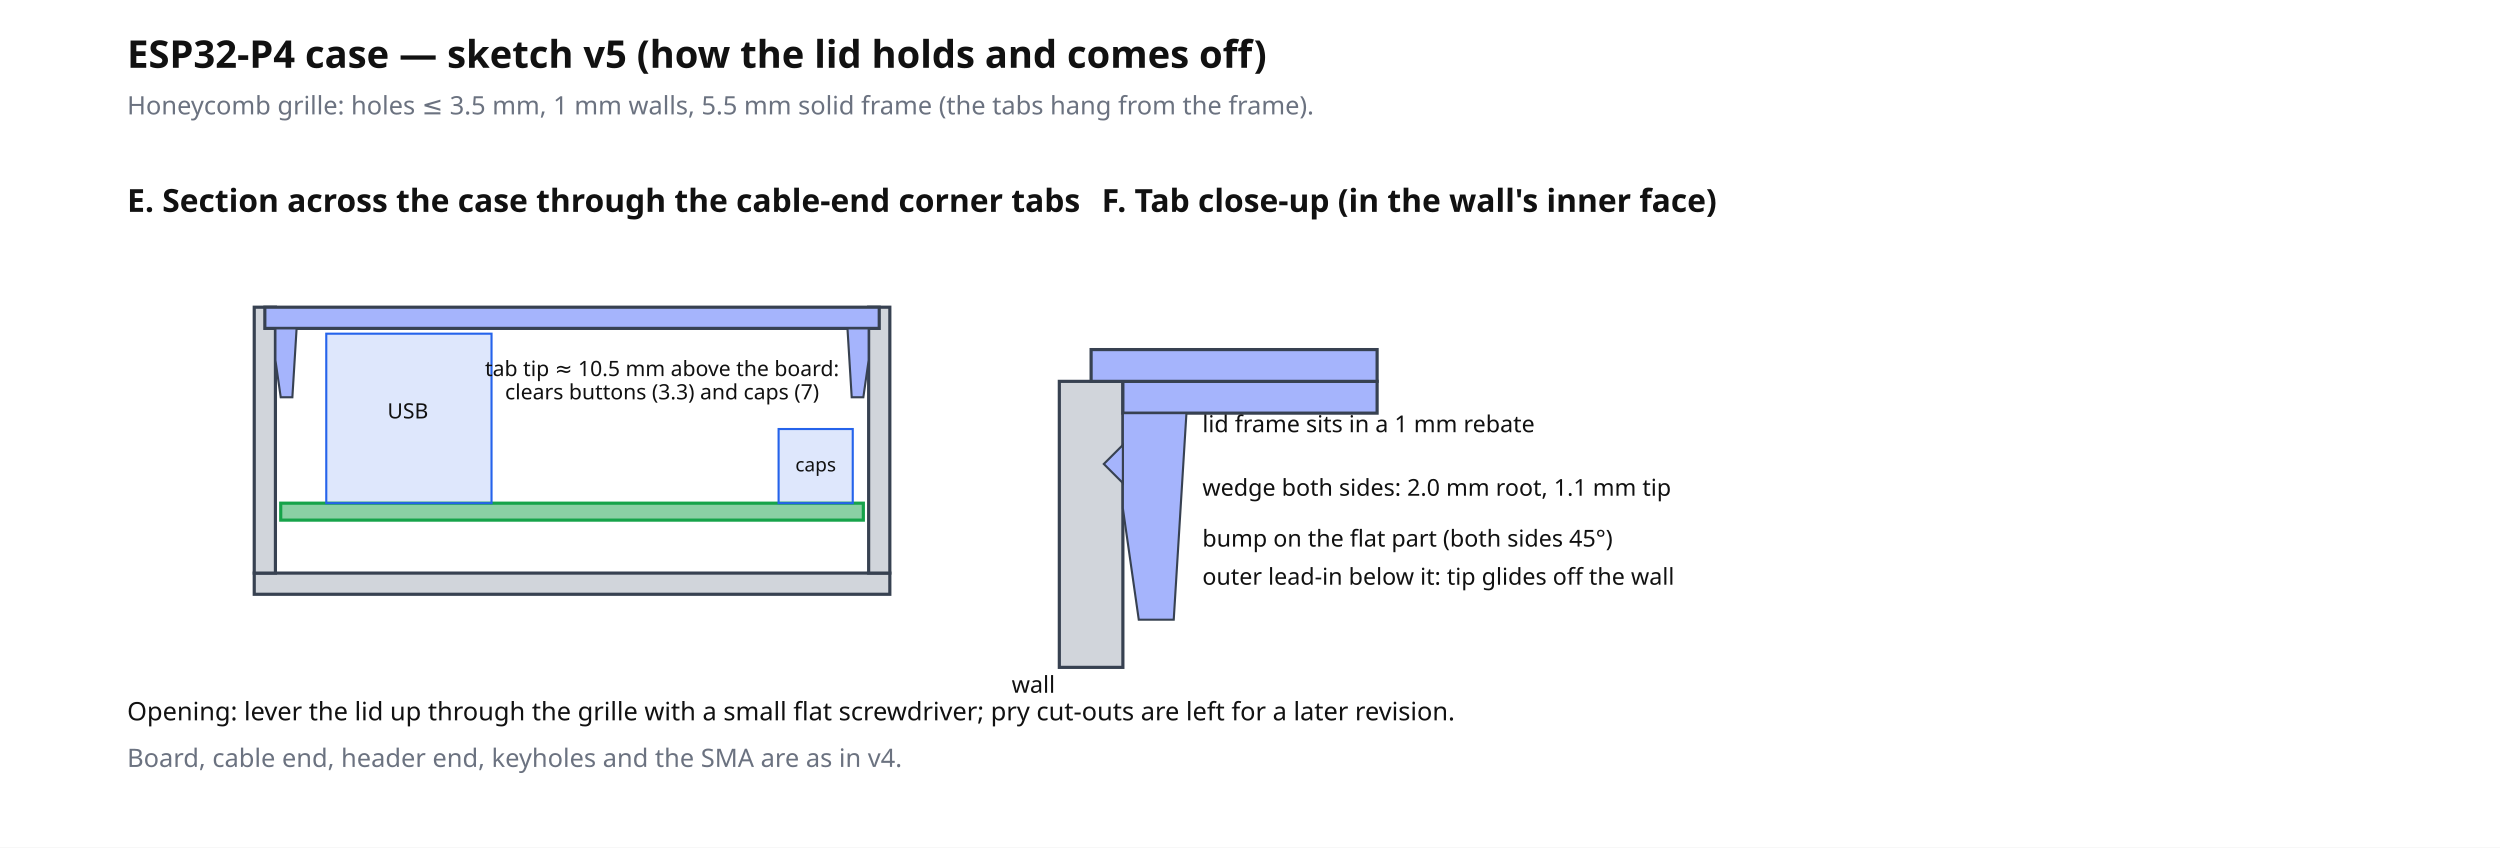
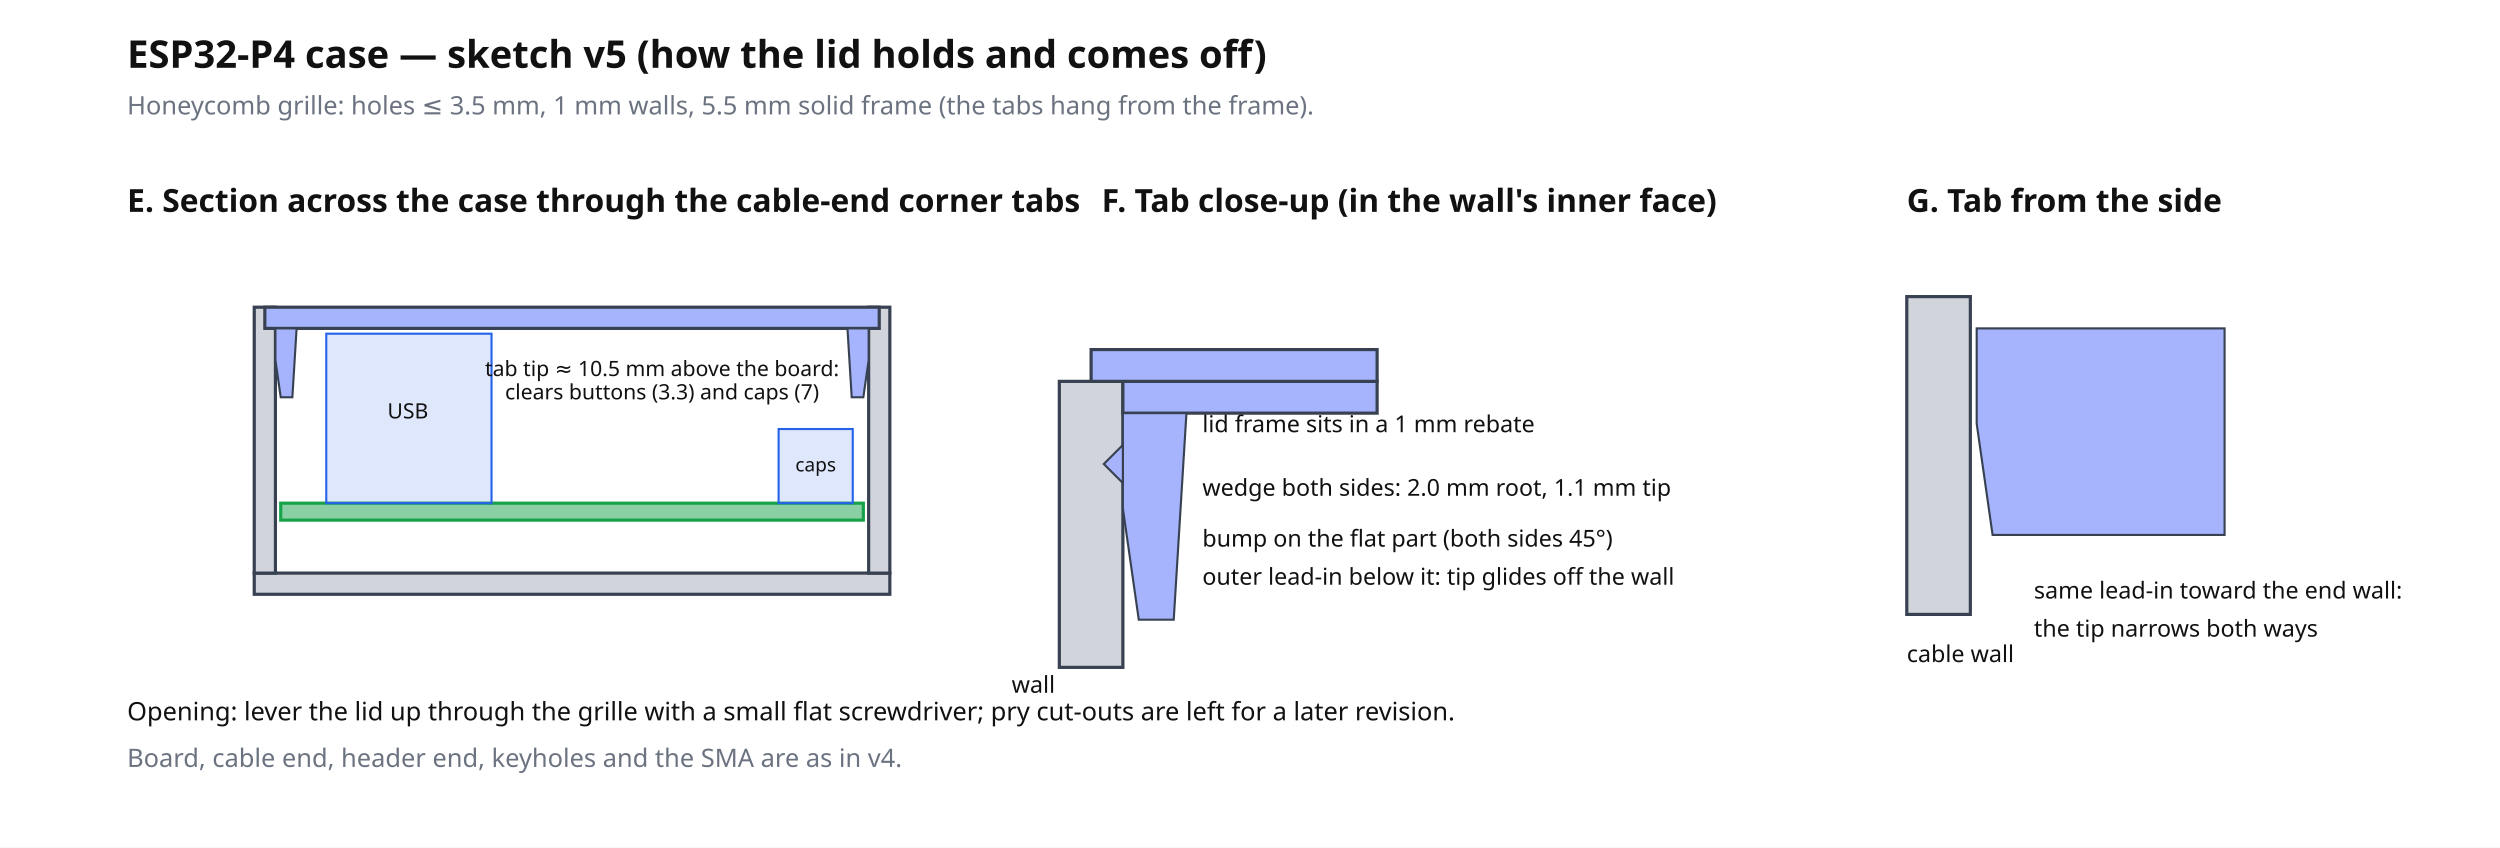
<svg xmlns="http://www.w3.org/2000/svg" width="1180" height="400" viewBox="0 0 1180 400">
  <defs>
    <marker id="a" viewBox="0 0 10 10" refX="5" refY="5" markerWidth="6" markerHeight="6" orient="auto-start-reverse">
      <path d="M0,2 L5,5 L0,8" fill="none" stroke="#db2777" />
    </marker>
  </defs>
  <rect width="100%" height="100%" fill="white" />
  <text x="60.0" y="32.0" font-family="sans-serif" font-size="18" fill="#111" text-anchor="start" font-weight="bold">ESP32-P4 case — sketch v5 (how the lid holds and comes off)</text>
  <text x="60.0" y="54.0" font-family="sans-serif" font-size="12" fill="#6b7280" text-anchor="start" font-weight="normal">Honeycomb grille: holes ≤ 3.5 mm, 1 mm walls, 5.5 mm solid frame (the tabs hang from the frame).</text>
  <text x="60.0" y="100.0" font-family="sans-serif" font-size="15" fill="#111" text-anchor="start" font-weight="bold">E. Section across the case through the cable-end corner tabs</text>
  <rect x="120.0" y="270.5" width="300.0" height="10.0" rx="0" fill="#d1d5db" fill-opacity="1" stroke="#374151" stroke-width="1.5" />
  <rect x="120.0" y="145.0" width="10.0" height="125.5" rx="0" fill="#d1d5db" fill-opacity="1" stroke="#374151" stroke-width="1.5" />
  <rect x="410.0" y="145.0" width="10.0" height="125.5" rx="0" fill="#d1d5db" fill-opacity="1" stroke="#374151" stroke-width="1.5" />
  <rect x="125.0" y="145.0" width="290.0" height="10.0" rx="0" fill="#a5b4fc" fill-opacity="1" stroke="#374151" stroke-width="1.5" />
  <polygon points="130.0,155.0 140.0,155.0 138.0,187.5 132.5,187.5 130.0,170.0" fill="#a5b4fc" stroke="#374151" stroke-width="1" />
  <polygon points="410.0,155.0 400.0,155.0 402.0,187.5 407.5,187.5 410.0,170.0" fill="#a5b4fc" stroke="#374151" stroke-width="1" />
  <rect x="132.5" y="237.5" width="275.0" height="8.0" rx="0" fill="#16a34a" fill-opacity="0.5" stroke="#16a34a" stroke-width="1.5" />
  <rect x="154.0" y="157.5" width="78.0" height="80.0" rx="0" fill="#2563eb" fill-opacity="0.15" stroke="#2563eb" stroke-width="1" />
  <text x="192.5" y="197.5" font-family="sans-serif" font-size="10" fill="#111" text-anchor="middle" font-weight="normal">USB</text>
  <rect x="367.5" y="202.5" width="35.0" height="35.0" rx="0" fill="#2563eb" fill-opacity="0.15" stroke="#2563eb" stroke-width="1" />
  <text x="385.0" y="222.5" font-family="sans-serif" font-size="9" fill="#111" text-anchor="middle" font-weight="normal">caps</text>
  <text x="312.5" y="177.5" font-family="sans-serif" font-size="10" fill="#111" text-anchor="middle" font-weight="normal">tab tip ≈ 10.5 mm above the board:</text>
  <text x="312.5" y="188.5" font-family="sans-serif" font-size="10" fill="#111" text-anchor="middle" font-weight="normal">clears buttons (3.3) and caps (7)</text>
  <text x="520.0" y="100.0" font-family="sans-serif" font-size="15" fill="#111" text-anchor="start" font-weight="bold">F. Tab close-up (in the wall's inner face)</text>
  <rect x="500.0" y="180.0" width="30.0" height="135.0" rx="0" fill="#d1d5db" fill-opacity="1" stroke="#374151" stroke-width="1.5" />
  <rect x="530.0" y="180.0" width="120.0" height="15.0" rx="0" fill="#a5b4fc" fill-opacity="1" stroke="#374151" stroke-width="1.5" />
  <rect x="515.0" y="165.0" width="135.0" height="15.0" rx="0" fill="#a5b4fc" fill-opacity="1" stroke="#374151" stroke-width="1.5" />
  <polygon points="530.0,195.0 560.0,195.0 554.0,292.5 537.5,292.5 530.0,240.0" fill="#a5b4fc" stroke="#374151" stroke-width="1" />
  <text x="567.5" y="234.0" font-family="sans-serif" font-size="11" fill="#111" text-anchor="start" font-weight="normal">wedge both sides: 2.0 mm root, 1.1 mm tip</text>
  <polygon points="530.0,228.0 521.0,219.0 530.0,210.0" fill="#a5b4fc" stroke="#374151" stroke-width="1" />
  <text x="567.5" y="258.0" font-family="sans-serif" font-size="11" fill="#111" text-anchor="start" font-weight="normal">bump on the flat part (both sides 45°)</text>
  <text x="567.5" y="276.0" font-family="sans-serif" font-size="11" fill="#111" text-anchor="start" font-weight="normal">outer lead-in below it: tip glides off the wall</text>
  <text x="567.5" y="204.0" font-family="sans-serif" font-size="11" fill="#111" text-anchor="start" font-weight="normal">lid frame sits in a 1 mm rebate</text>
  <text x="477.5" y="327.0" font-family="sans-serif" font-size="11" fill="#111" text-anchor="start" font-weight="normal">wall</text>
+   <text x="900.0" y="100.0" font-family="sans-serif" font-size="15" fill="#111" text-anchor="start" font-weight="bold">G. Tab from the side</text>
+   <rect x="900.0" y="140.0" width="30.0" height="150.0" rx="0" fill="#d1d5db" fill-opacity="1" stroke="#374151" stroke-width="1.5" />
+   <polygon points="933.0,155.0 1050.0,155.0 1050.0,252.5 940.5,252.5 933.0,200.0" fill="#a5b4fc" stroke="#374151" stroke-width="1" />
+   <text x="900.0" y="312.5" font-family="sans-serif" font-size="11" fill="#111" text-anchor="start" font-weight="normal">cable wall</text>
+   <text x="960.0" y="282.5" font-family="sans-serif" font-size="11" fill="#111" text-anchor="start" font-weight="normal">same lead-in toward the end wall:</text>
+   <text x="960.0" y="300.5" font-family="sans-serif" font-size="11" fill="#111" text-anchor="start" font-weight="normal">the tip narrows both ways</text>
  <text x="60.0" y="340.0" font-family="sans-serif" font-size="12" fill="#111" text-anchor="start" font-weight="normal">Opening: lever the lid up through the grille with a small flat screwdriver; pry cut-outs are left for a later revision.</text>
  <text x="60.0" y="362.0" font-family="sans-serif" font-size="12" fill="#6b7280" text-anchor="start" font-weight="normal">Board, cable end, header end, keyholes and the SMA are as in v4.</text>
</svg>
